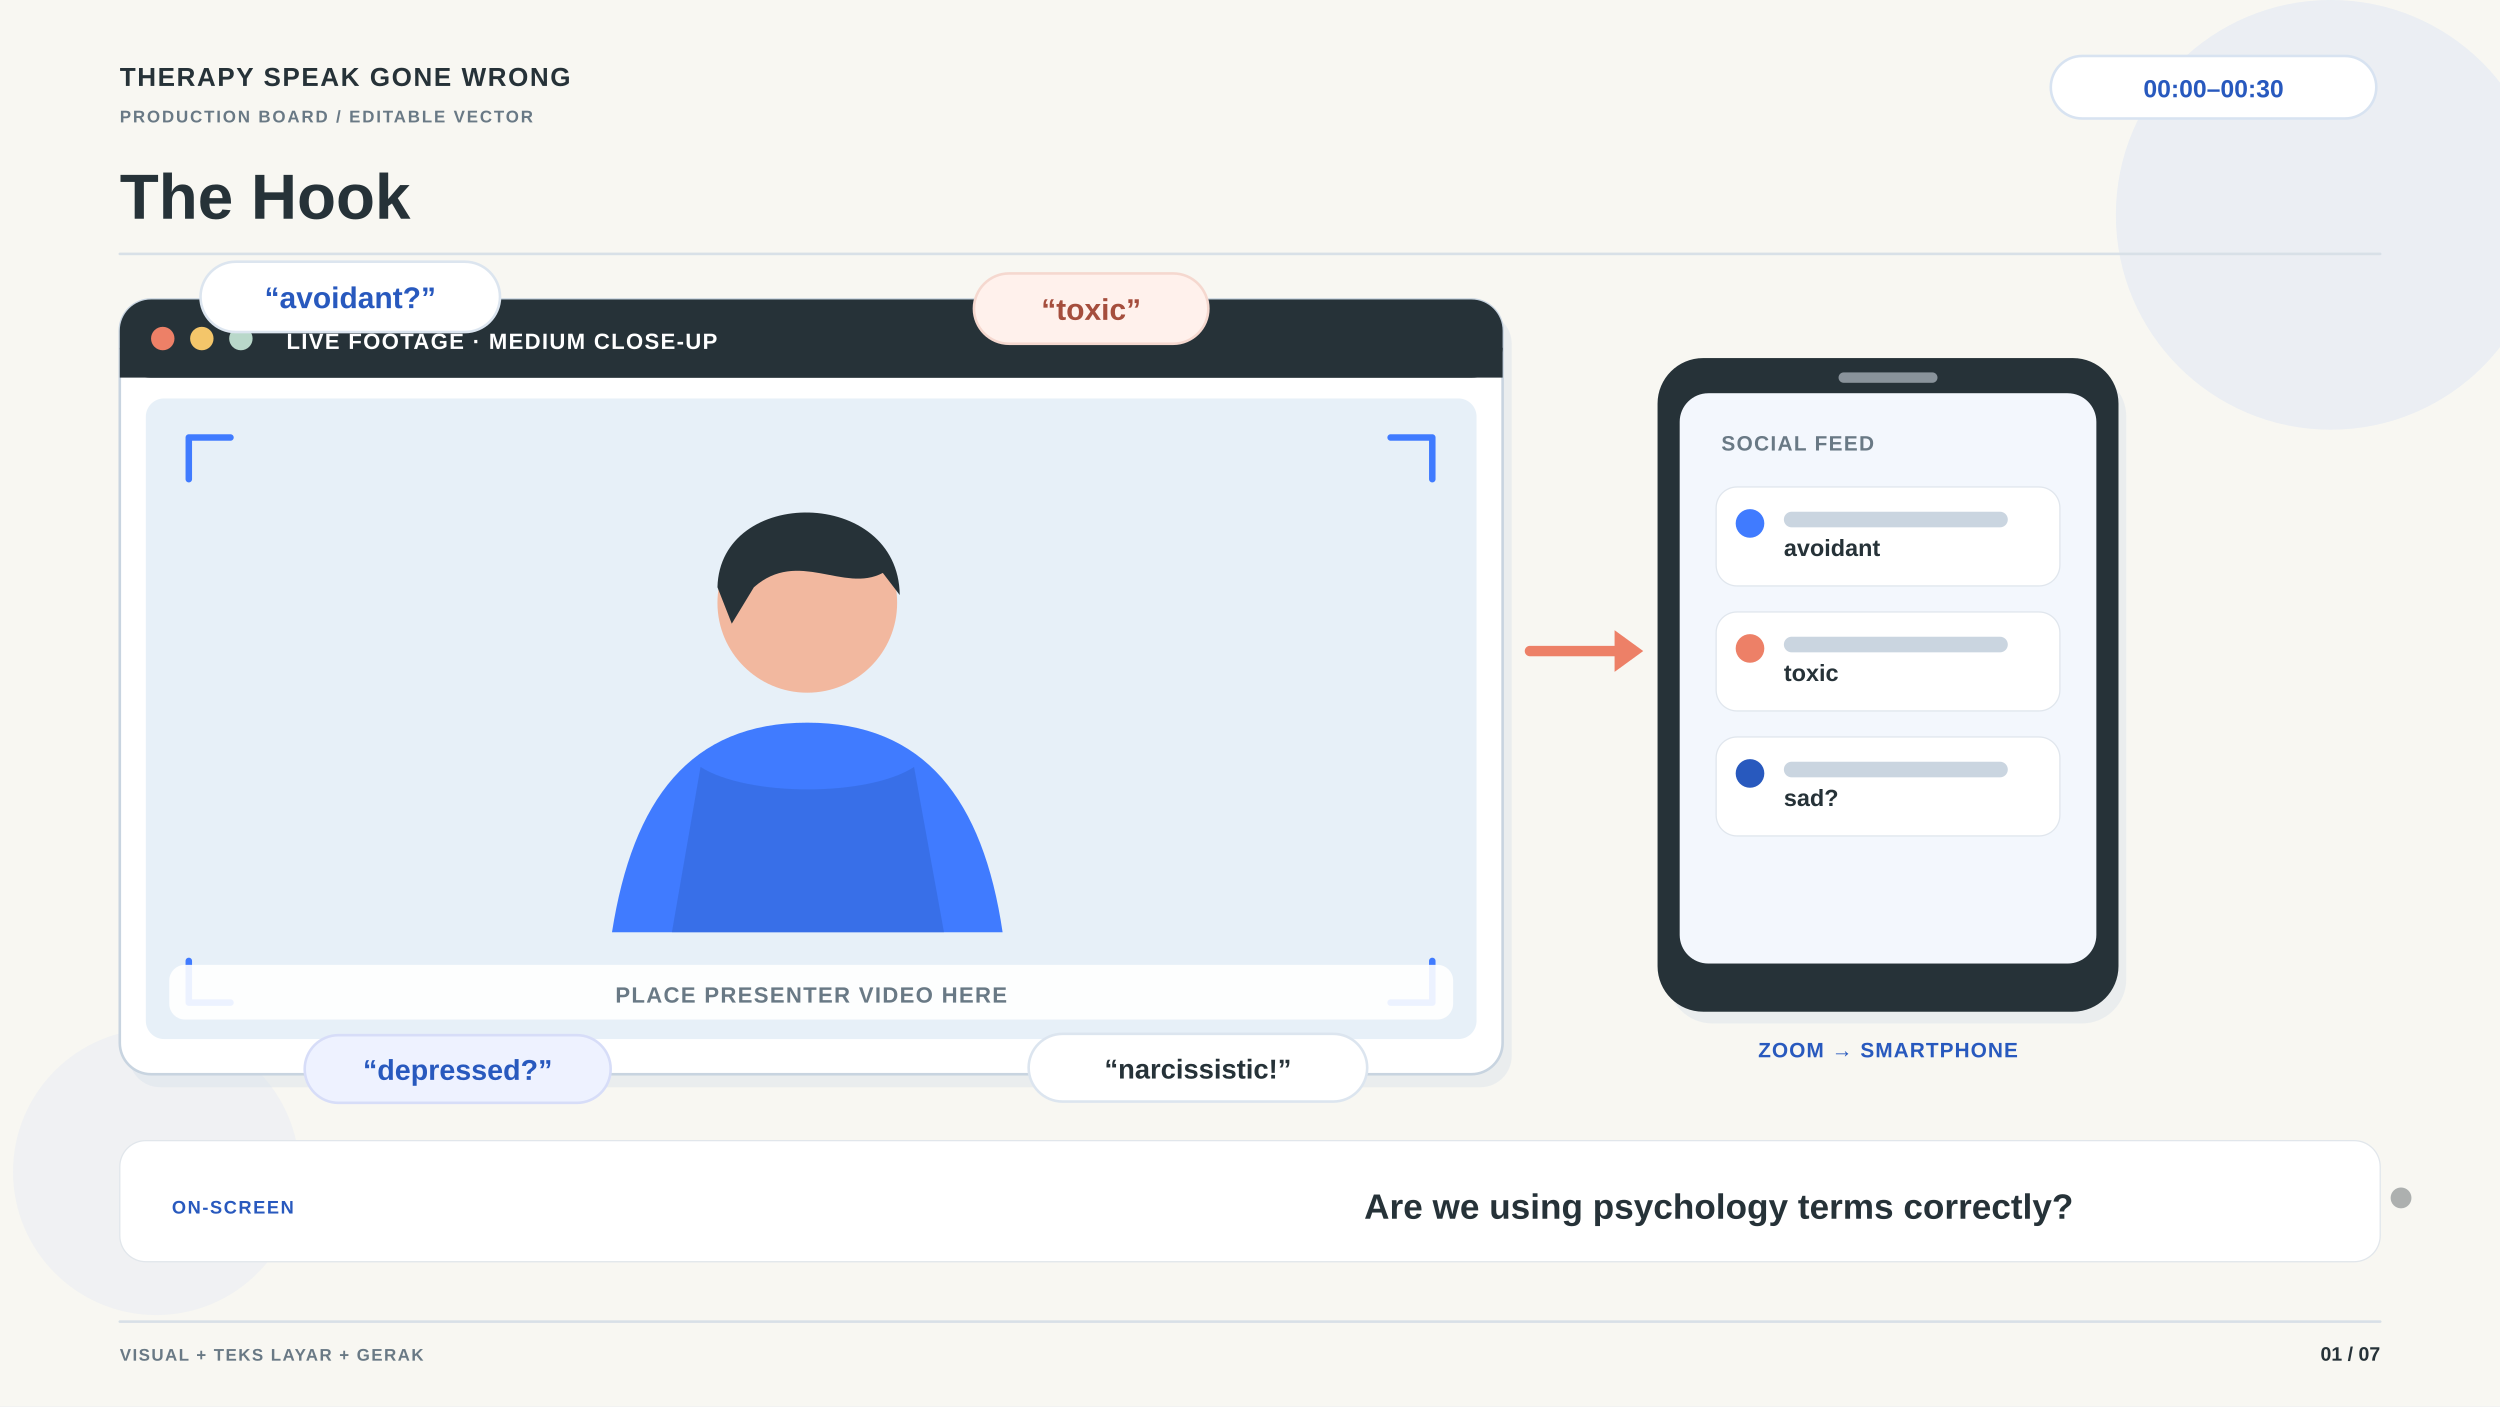
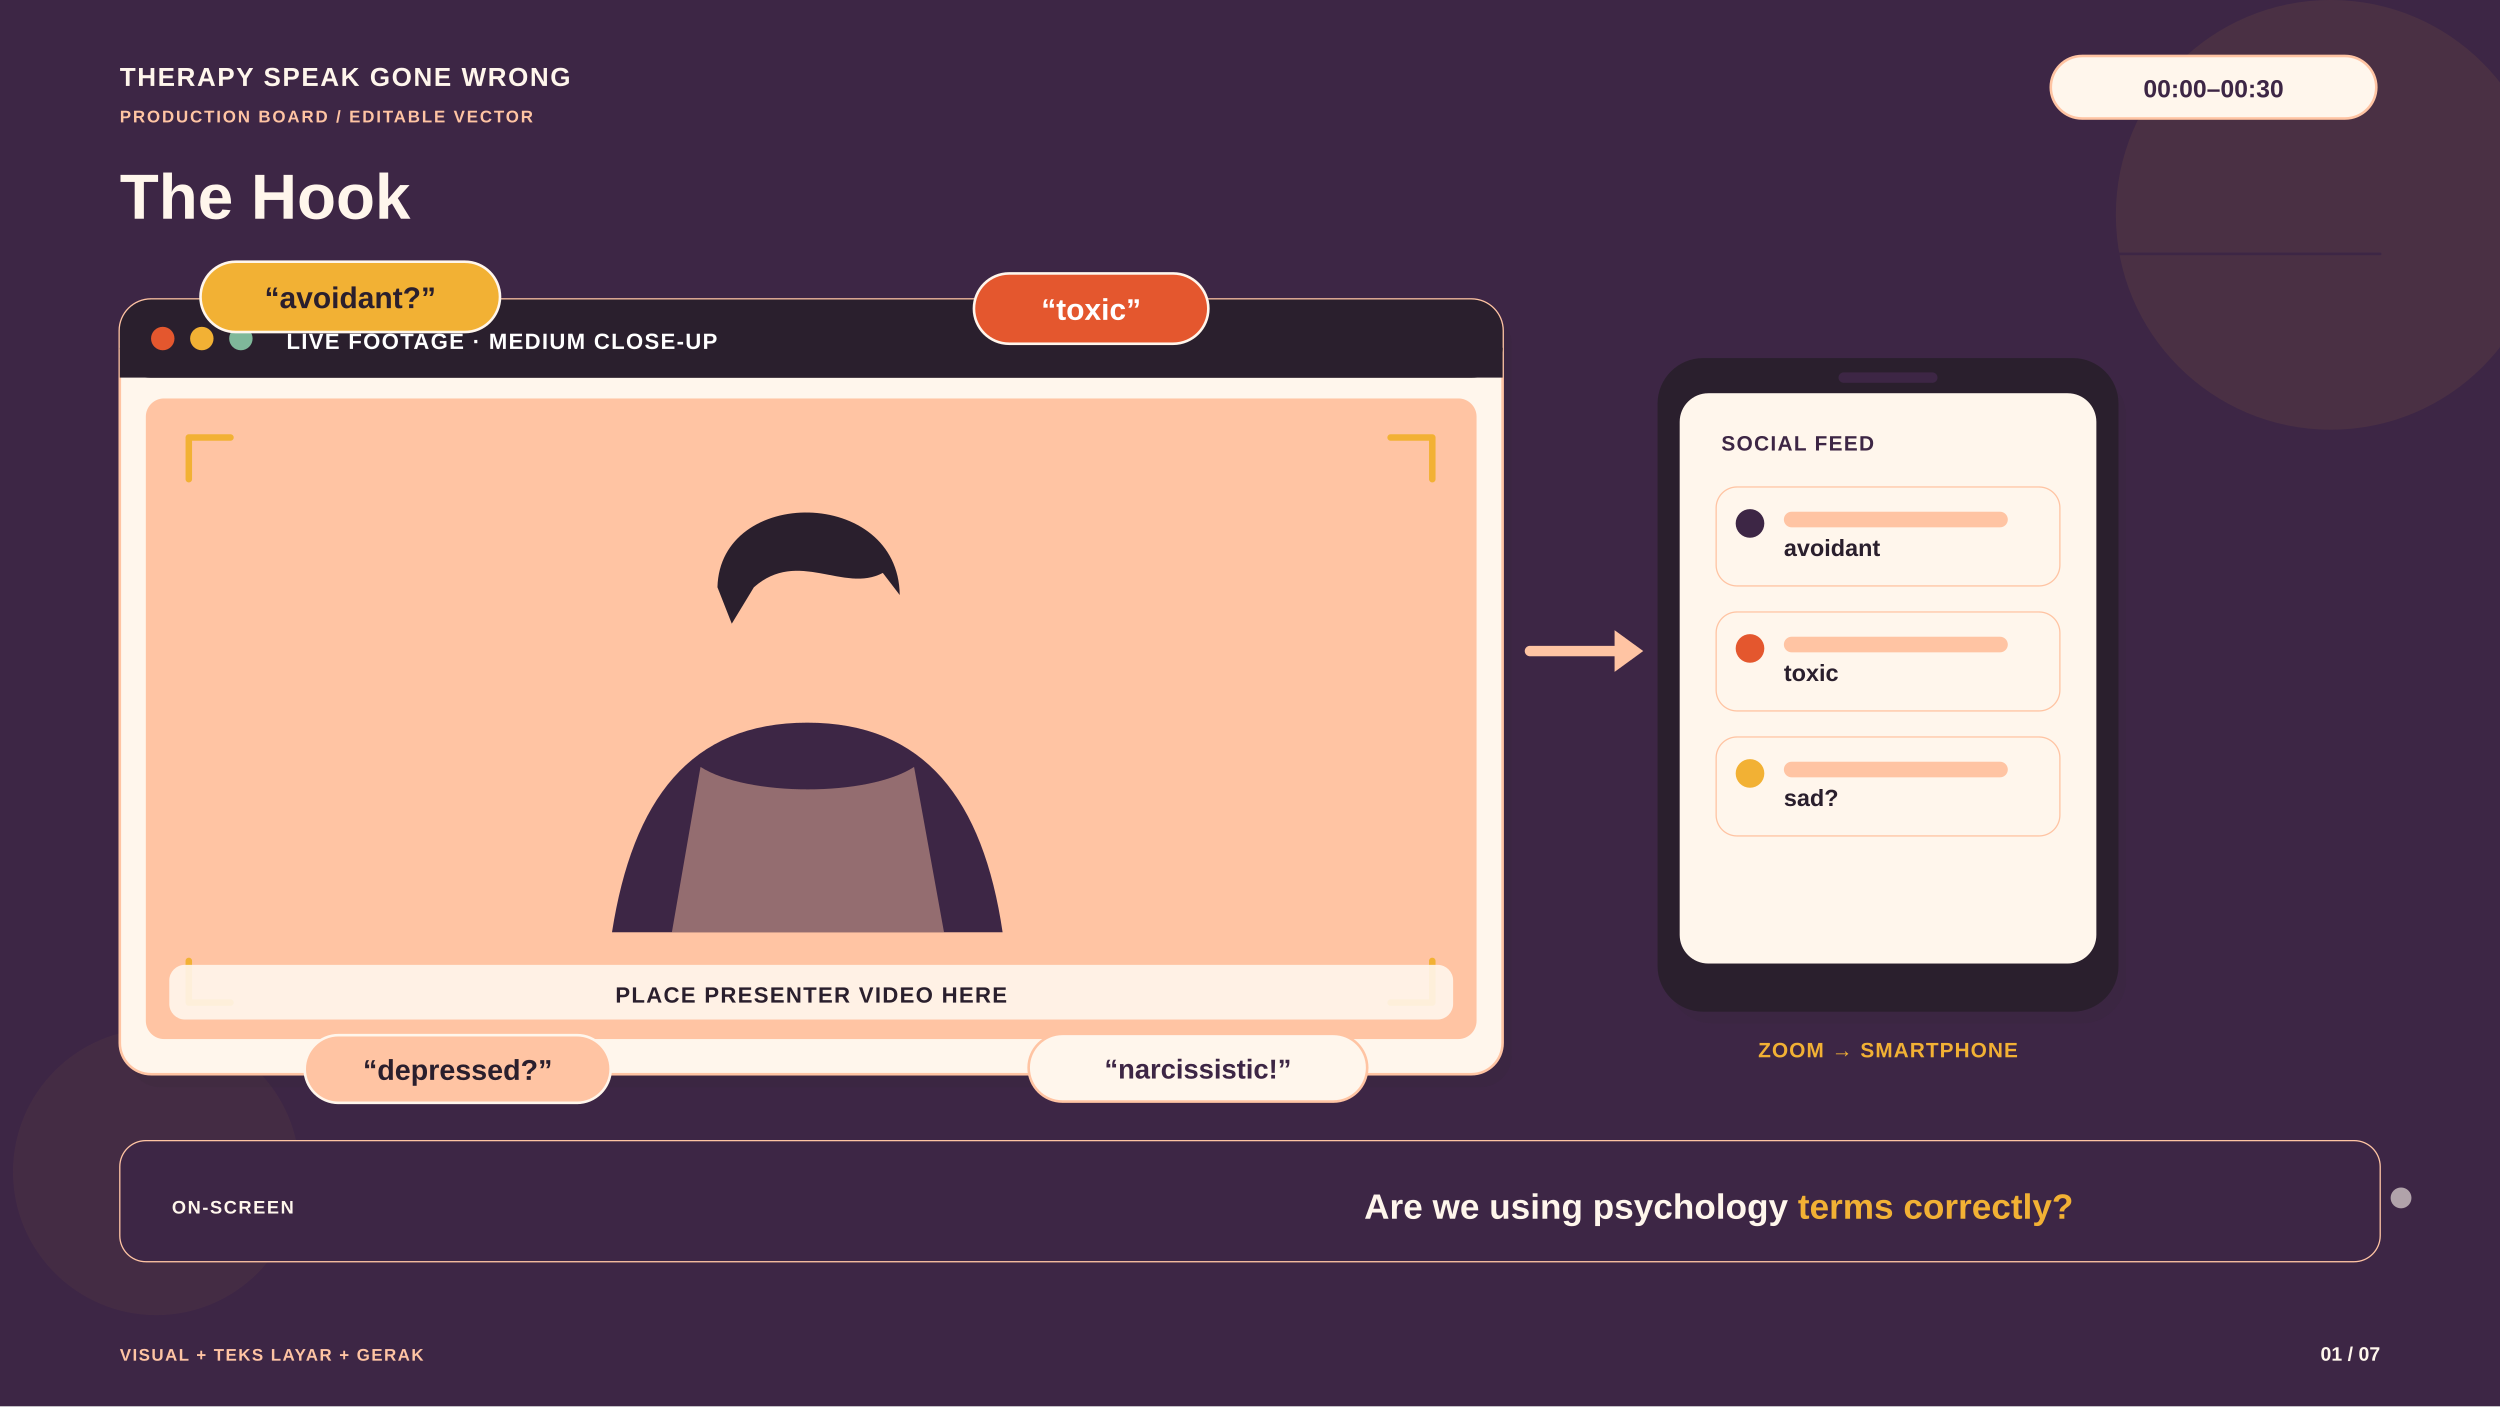
<svg xmlns="http://www.w3.org/2000/svg" width="1920" height="1080" viewBox="0 0 1920 1080" role="img" aria-labelledby="scene-title scene-desc">
-   <rect x="0" y="0" width="1920" height="1080" fill="#F8F7F2" rx="0" />
-   <circle cx="1790" cy="165" r="165" fill="#407BFF" opacity="0.075" />
-   <circle cx="120" cy="900" r="110" fill="#407BFF" opacity="0.045" />
-   <circle cx="1780" cy="920" r="8" fill="#407BFF" opacity="0.55" />
-   <circle cx="1812" cy="920" r="8" fill="#ED8067" opacity="0.75" />
-   <circle cx="1844" cy="920" r="8" fill="#263238" opacity="0.36" />
-   <text x="92" y="66" fill="#263238" font-family="Arial, Helvetica, sans-serif" font-size="20" font-weight="700" text-anchor="start" letter-spacing="1.2">
+   <rect x="0" y="0" width="1920" height="1080" fill="#3D2645" rx="0" />
+   <circle cx="1790" cy="165" r="165" fill="#F2B134" opacity="0.075" />
+   <circle cx="120" cy="900" r="110" fill="#F2B134" opacity="0.045" />
+   <circle cx="1780" cy="920" r="8" fill="#F2B134" opacity="0.55" />
+   <circle cx="1812" cy="920" r="8" fill="#E4572E" opacity="0.75" />
+   <circle cx="1844" cy="920" r="8" fill="#FFF6EC" opacity="0.6" />
+   <text x="92" y="66" fill="#FFF6EC" font-family="Arial, Helvetica, sans-serif" font-size="20" font-weight="700" text-anchor="start" letter-spacing="1.2">
    <tspan x="92" dy="0">THERAPY SPEAK GONE WRONG</tspan>
  </text>
-   <text x="92" y="94" fill="#697985" font-family="Arial, Helvetica, sans-serif" font-size="13" font-weight="700" text-anchor="start" letter-spacing="1.4">
+   <text x="92" y="94" fill="#FFC4A3" font-family="Arial, Helvetica, sans-serif" font-size="13" font-weight="700" text-anchor="start" letter-spacing="1.4">
    <tspan x="92" dy="0">PRODUCTION BOARD  /  EDITABLE VECTOR</tspan>
  </text>
-   <rect x="1575" y="43" width="250" height="48" fill="#FFFFFF" rx="24.0" stroke="#D8E3F1" stroke-width="2" />
-   <text x="1700.0" y="74.68" fill="#2859BE" font-family="Arial, Helvetica, sans-serif" font-size="19" font-weight="700" text-anchor="middle" letter-spacing="0">
+   <rect x="1575" y="43" width="250" height="48" fill="#FFF6EC" rx="24.0" stroke="#FFC4A3" stroke-width="2" />
+   <text x="1700.0" y="74.68" fill="#3D2645" font-family="Arial, Helvetica, sans-serif" font-size="19" font-weight="700" text-anchor="middle" letter-spacing="0">
    <tspan x="1700.0" dy="0">00:00–00:30</tspan>
  </text>
-   <text x="92" y="168" fill="#263238" font-family="Arial, Helvetica, sans-serif" font-size="49" font-weight="700" text-anchor="start" letter-spacing="0">
+   <text x="92" y="168" fill="#FFF6EC" font-family="Arial, Helvetica, sans-serif" font-size="49" font-weight="700" text-anchor="start" letter-spacing="0">
    <tspan x="92" dy="0">The Hook</tspan>
  </text>
-   <line x1="92" y1="195" x2="1828" y2="195" stroke="#D8E0E7" stroke-width="2" stroke-linecap="round" />
-   <line x1="92" y1="1015" x2="1828" y2="1015" stroke="#D8E0E7" stroke-width="2" stroke-linecap="round" />
-   <text x="92" y="1045" fill="#697985" font-family="Arial, Helvetica, sans-serif" font-size="13" font-weight="700" text-anchor="start" letter-spacing="1.1">
+   <line x1="92" y1="195" x2="1828" y2="195" stroke="#3D2645" stroke-width="2" stroke-linecap="round" />
+   <line x1="92" y1="1015" x2="1828" y2="1015" stroke="#3D2645" stroke-width="2" stroke-linecap="round" />
+   <text x="92" y="1045" fill="#FFC4A3" font-family="Arial, Helvetica, sans-serif" font-size="13" font-weight="700" text-anchor="start" letter-spacing="1.1">
    <tspan x="92" dy="0">VISUAL + TEKS LAYAR + GERAK</tspan>
  </text>
-   <text x="1828" y="1045" fill="#263238" font-family="Arial, Helvetica, sans-serif" font-size="15" font-weight="700" text-anchor="end" letter-spacing="0">
+   <text x="1828" y="1045" fill="#FFF6EC" font-family="Arial, Helvetica, sans-serif" font-size="15" font-weight="700" text-anchor="end" letter-spacing="0">
    <tspan x="1828" dy="0">01 / 07</tspan>
  </text>
-   <rect x="99" y="240" width="1062" height="595" fill="#D7E0EA" rx="24" opacity="0.42" />
-   <rect x="92" y="230" width="1062" height="595" fill="#FFFFFF" rx="24" stroke="#C8D4E0" stroke-width="2" />
-   <rect x="92" y="230" width="1062" height="60" fill="#263238" rx="24" />
-   <rect x="92" y="267" width="1062" height="23" fill="#263238" rx="0" />
-   <circle cx="125" cy="260" r="9" fill="#ED8067" />
-   <circle cx="155" cy="260" r="9" fill="#F4C66A" />
-   <circle cx="185" cy="260" r="9" fill="#B9D8CA" />
+   <rect x="99" y="240" width="1062" height="595" fill="#2A1F2D" rx="24" opacity="0.12" />
+   <rect x="92" y="230" width="1062" height="595" fill="#FFF6EC" rx="24" stroke="#FFC4A3" stroke-width="2" />
+   <rect x="92" y="230" width="1062" height="60" fill="#2A1F2D" rx="24" />
+   <rect x="92" y="267" width="1062" height="23" fill="#2A1F2D" rx="0" />
+   <circle cx="125" cy="260" r="9" fill="#E4572E" />
+   <circle cx="155" cy="260" r="9" fill="#F2B134" />
+   <circle cx="185" cy="260" r="9" fill="#7FB89A" />
  <text x="220" y="268" fill="#FFFFFF" font-family="Arial, Helvetica, sans-serif" font-size="17" font-weight="700" text-anchor="start" letter-spacing="1">
    <tspan x="220" dy="0">LIVE FOOTAGE  ·  MEDIUM CLOSE-UP</tspan>
  </text>
-   <rect x="112" y="306" width="1022" height="492" fill="#E7F0F8" rx="14" />
-   <path d="M145,368 L145,336 L177,336" fill="none" stroke="#407BFF" stroke-width="5" stroke-linecap="round" stroke-linejoin="round" />
-   <path d="M1100,368 L1100,336 L1068,336" fill="none" stroke="#407BFF" stroke-width="5" stroke-linecap="round" stroke-linejoin="round" />
-   <path d="M145,738 L145,770 L177,770" fill="none" stroke="#407BFF" stroke-width="5" stroke-linecap="round" stroke-linejoin="round" />
-   <path d="M1100,738 L1100,770 L1068,770" fill="none" stroke="#407BFF" stroke-width="5" stroke-linecap="round" stroke-linejoin="round" />
-   <circle cx="620" cy="463" r="69" fill="#F2B89F" />
-   <path d="M551,451 C553,373 690,374 691,457 L678,440 C648,456 613,421 579,451 L562,479 Z" fill="#263238" />
-   <path d="M470,716 C486,614 530,555 620,555 C710,555 755,614 770,716 Z" fill="#407BFF" />
-   <path d="M538,589 C574,612 667,612 702,589 L725,716 L516,716 Z" fill="#2859BE" opacity="0.35" />
-   <rect x="130" y="741" width="986" height="42" fill="#FFFFFF" rx="12" opacity="0.9" />
-   <text x="623" y="770" fill="#697985" font-family="Arial, Helvetica, sans-serif" font-size="17" font-weight="700" text-anchor="middle" letter-spacing="1">
+   <rect x="112" y="306" width="1022" height="492" fill="#FFC4A3" rx="14" />
+   <path d="M145,368 L145,336 L177,336" fill="none" stroke="#F2B134" stroke-width="5" stroke-linecap="round" stroke-linejoin="round" />
+   <path d="M1100,368 L1100,336 L1068,336" fill="none" stroke="#F2B134" stroke-width="5" stroke-linecap="round" stroke-linejoin="round" />
+   <path d="M145,738 L145,770 L177,770" fill="none" stroke="#F2B134" stroke-width="5" stroke-linecap="round" stroke-linejoin="round" />
+   <path d="M1100,738 L1100,770 L1068,770" fill="none" stroke="#F2B134" stroke-width="5" stroke-linecap="round" stroke-linejoin="round" />
+   <circle cx="620" cy="463" r="69" fill="#FFC4A3" />
+   <path d="M551,451 C553,373 690,374 691,457 L678,440 C648,456 613,421 579,451 L562,479 Z" fill="#2A1F2D" />
+   <path d="M470,716 C486,614 530,555 620,555 C710,555 755,614 770,716 Z" fill="#3D2645" />
+   <path d="M538,589 C574,612 667,612 702,589 L725,716 L516,716 Z" fill="#FFC4A3" opacity="0.45" />
+   <rect x="130" y="741" width="986" height="42" fill="#FFF6EC" rx="12" opacity="0.9" />
+   <text x="623" y="770" fill="#2A1F2D" font-family="Arial, Helvetica, sans-serif" font-size="17" font-weight="700" text-anchor="middle" letter-spacing="1">
    <tspan x="623" dy="0">PLACE PRESENTER VIDEO HERE</tspan>
  </text>
-   <rect x="154" y="201" width="230" height="54" fill="#FFFFFF" rx="27.0" stroke="#DCE5EF" stroke-width="2" />
-   <text x="269.0" y="236.64" fill="#2859BE" font-family="Arial, Helvetica, sans-serif" font-size="23" font-weight="700" text-anchor="middle" letter-spacing="0">
+   <rect x="154" y="201" width="230" height="54" fill="#F2B134" rx="27.0" stroke="#FFF6EC" stroke-width="2" />
+   <text x="269.0" y="236.64" fill="#2A1F2D" font-family="Arial, Helvetica, sans-serif" font-size="23" font-weight="700" text-anchor="middle" letter-spacing="0">
    <tspan x="269.0" dy="0">“avoidant?”</tspan>
  </text>
-   <rect x="748" y="210" width="180" height="54" fill="#FFF1EC" rx="27.0" stroke="#F5D8CF" stroke-width="2" />
-   <text x="838.0" y="245.64" fill="#A54E3D" font-family="Arial, Helvetica, sans-serif" font-size="23" font-weight="700" text-anchor="middle" letter-spacing="0">
+   <rect x="748" y="210" width="180" height="54" fill="#E4572E" rx="27.0" stroke="#FFF6EC" stroke-width="2" />
+   <text x="838.0" y="245.64" fill="#FFFFFF" font-family="Arial, Helvetica, sans-serif" font-size="23" font-weight="700" text-anchor="middle" letter-spacing="0">
    <tspan x="838.0" dy="0">“toxic”</tspan>
  </text>
-   <rect x="234" y="795" width="235" height="52" fill="#EEF2FF" rx="26.0" stroke="#D7DDF8" stroke-width="2" />
-   <text x="351.5" y="829.32" fill="#2859BE" font-family="Arial, Helvetica, sans-serif" font-size="22" font-weight="700" text-anchor="middle" letter-spacing="0">
+   <rect x="234" y="795" width="235" height="52" fill="#FFC4A3" rx="26.0" stroke="#FFF6EC" stroke-width="2" />
+   <text x="351.5" y="829.32" fill="#2A1F2D" font-family="Arial, Helvetica, sans-serif" font-size="22" font-weight="700" text-anchor="middle" letter-spacing="0">
    <tspan x="351.5" dy="0">“depressed?”</tspan>
  </text>
-   <rect x="790" y="794" width="260" height="52" fill="#FFFFFF" rx="26.0" stroke="#DCE5EF" stroke-width="2" />
-   <text x="920.0" y="828.32" fill="#263238" font-family="Arial, Helvetica, sans-serif" font-size="21" font-weight="700" text-anchor="middle" letter-spacing="0">
+   <rect x="790" y="794" width="260" height="52" fill="#FFF6EC" rx="26.0" stroke="#FFC4A3" stroke-width="2" />
+   <text x="920.0" y="828.32" fill="#3D2645" font-family="Arial, Helvetica, sans-serif" font-size="21" font-weight="700" text-anchor="middle" letter-spacing="0">
    <tspan x="920.0" dy="0">“narcissistic!”</tspan>
  </text>
-   <path d="M1175,500 C1218,500 1217,500 1252,500" fill="none" stroke="#ED8067" stroke-width="8" stroke-linecap="round" stroke-linejoin="round" />
-   <path d="M1240,484 L1262,500 L1240,516 Z" fill="#ED8067" />
-   <rect x="1281" y="286" width="352" height="500" fill="#D7E0EA" rx="34" opacity="0.42" />
-   <rect x="1274" y="276" width="352" height="500" fill="#263238" rx="34" stroke="#263238" stroke-width="2" />
-   <rect x="1290" y="302" width="320" height="438" fill="#F3F7FD" rx="22" />
-   <rect x="1412" y="286" width="76" height="8" fill="#89939B" rx="4" />
-   <text x="1322" y="346" fill="#697985" font-family="Arial, Helvetica, sans-serif" font-size="16" font-weight="700" text-anchor="start" letter-spacing="1">
+   <path d="M1175,500 C1218,500 1217,500 1252,500" fill="none" stroke="#FFC4A3" stroke-width="8" stroke-linecap="round" stroke-linejoin="round" />
+   <path d="M1240,484 L1262,500 L1240,516 Z" fill="#FFC4A3" />
+   <rect x="1281" y="286" width="352" height="500" fill="#2A1F2D" rx="34" opacity="0.12" />
+   <rect x="1274" y="276" width="352" height="500" fill="#2A1F2D" rx="34" stroke="#2A1F2D" stroke-width="2" />
+   <rect x="1290" y="302" width="320" height="438" fill="#FFF6EC" rx="22" />
+   <rect x="1412" y="286" width="76" height="8" fill="#3D2645" rx="4" />
+   <text x="1322" y="346" fill="#3D2645" font-family="Arial, Helvetica, sans-serif" font-size="16" font-weight="700" text-anchor="start" letter-spacing="1">
    <tspan x="1322" dy="0">SOCIAL FEED</tspan>
  </text>
-   <rect x="1318" y="374" width="264" height="76" fill="#FFFFFF" rx="16" stroke="#E0E6ED" stroke-width="1" />
-   <circle cx="1344" cy="402" r="11" fill="#407BFF" />
-   <rect x="1370" y="393" width="172" height="12" fill="#CAD5E0" rx="6" />
-   <text x="1370" y="427" fill="#263238" font-family="Arial, Helvetica, sans-serif" font-size="18" font-weight="700" text-anchor="start" letter-spacing="0">
+   <rect x="1318" y="374" width="264" height="76" fill="#FFF6EC" rx="16" stroke="#FFC4A3" stroke-width="1" />
+   <circle cx="1344" cy="402" r="11" fill="#3D2645" />
+   <rect x="1370" y="393" width="172" height="12" fill="#FFC4A3" rx="6" />
+   <text x="1370" y="427" fill="#2A1F2D" font-family="Arial, Helvetica, sans-serif" font-size="18" font-weight="700" text-anchor="start" letter-spacing="0">
    <tspan x="1370" dy="0">avoidant</tspan>
  </text>
-   <rect x="1318" y="470" width="264" height="76" fill="#FFFFFF" rx="16" stroke="#E0E6ED" stroke-width="1" />
-   <circle cx="1344" cy="498" r="11" fill="#ED8067" />
-   <rect x="1370" y="489" width="172" height="12" fill="#CAD5E0" rx="6" />
-   <text x="1370" y="523" fill="#263238" font-family="Arial, Helvetica, sans-serif" font-size="18" font-weight="700" text-anchor="start" letter-spacing="0">
+   <rect x="1318" y="470" width="264" height="76" fill="#FFF6EC" rx="16" stroke="#FFC4A3" stroke-width="1" />
+   <circle cx="1344" cy="498" r="11" fill="#E4572E" />
+   <rect x="1370" y="489" width="172" height="12" fill="#FFC4A3" rx="6" />
+   <text x="1370" y="523" fill="#2A1F2D" font-family="Arial, Helvetica, sans-serif" font-size="18" font-weight="700" text-anchor="start" letter-spacing="0">
    <tspan x="1370" dy="0">toxic</tspan>
  </text>
-   <rect x="1318" y="566" width="264" height="76" fill="#FFFFFF" rx="16" stroke="#E0E6ED" stroke-width="1" />
-   <circle cx="1344" cy="594" r="11" fill="#2859BE" />
-   <rect x="1370" y="585" width="172" height="12" fill="#CAD5E0" rx="6" />
-   <text x="1370" y="619" fill="#263238" font-family="Arial, Helvetica, sans-serif" font-size="18" font-weight="700" text-anchor="start" letter-spacing="0">
+   <rect x="1318" y="566" width="264" height="76" fill="#FFF6EC" rx="16" stroke="#FFC4A3" stroke-width="1" />
+   <circle cx="1344" cy="594" r="11" fill="#F2B134" />
+   <rect x="1370" y="585" width="172" height="12" fill="#FFC4A3" rx="6" />
+   <text x="1370" y="619" fill="#2A1F2D" font-family="Arial, Helvetica, sans-serif" font-size="18" font-weight="700" text-anchor="start" letter-spacing="0">
    <tspan x="1370" dy="0">sad?</tspan>
  </text>
-   <text x="1450" y="812" fill="#2859BE" font-family="Arial, Helvetica, sans-serif" font-size="16" font-weight="700" text-anchor="middle" letter-spacing="0.8">
+   <text x="1450" y="812" fill="#F2B134" font-family="Arial, Helvetica, sans-serif" font-size="16" font-weight="700" text-anchor="middle" letter-spacing="0.8">
    <tspan x="1450" dy="0">ZOOM → SMARTPHONE</tspan>
  </text>
-   <rect x="92" y="876" width="1736" height="93" fill="#FFFFFF" rx="20" stroke="#E1E6EB" stroke-width="1" />
-   <text x="132" y="932" fill="#2859BE" font-family="Arial, Helvetica, sans-serif" font-size="14" font-weight="700" text-anchor="start" letter-spacing="1.2">
+   <rect x="92" y="876" width="1736" height="93" fill="#3D2645" rx="20" stroke="#FFC4A3" stroke-width="1" />
+   <text x="132" y="932" fill="#FFF6EC" font-family="Arial, Helvetica, sans-serif" font-size="14" font-weight="700" text-anchor="start" letter-spacing="1.2">
    <tspan x="132" dy="0">ON-SCREEN</tspan>
  </text>
-   <text x="1320" y="936" fill="#263238" font-family="Arial, Helvetica, sans-serif" font-size="27" font-weight="700" text-anchor="middle" letter-spacing="0">
-     <tspan x="1320" dy="0">Are we using psychology terms correctly?</tspan>
+   <text x="1320" y="936" fill="#FFF6EC" font-family="Arial, Helvetica, sans-serif" font-size="27" font-weight="700" text-anchor="middle">
+     <tspan fill="#FFF6EC">Are we using psychology </tspan>
+     <tspan fill="#F2B134">terms correctly?</tspan>
  </text>
</svg>
